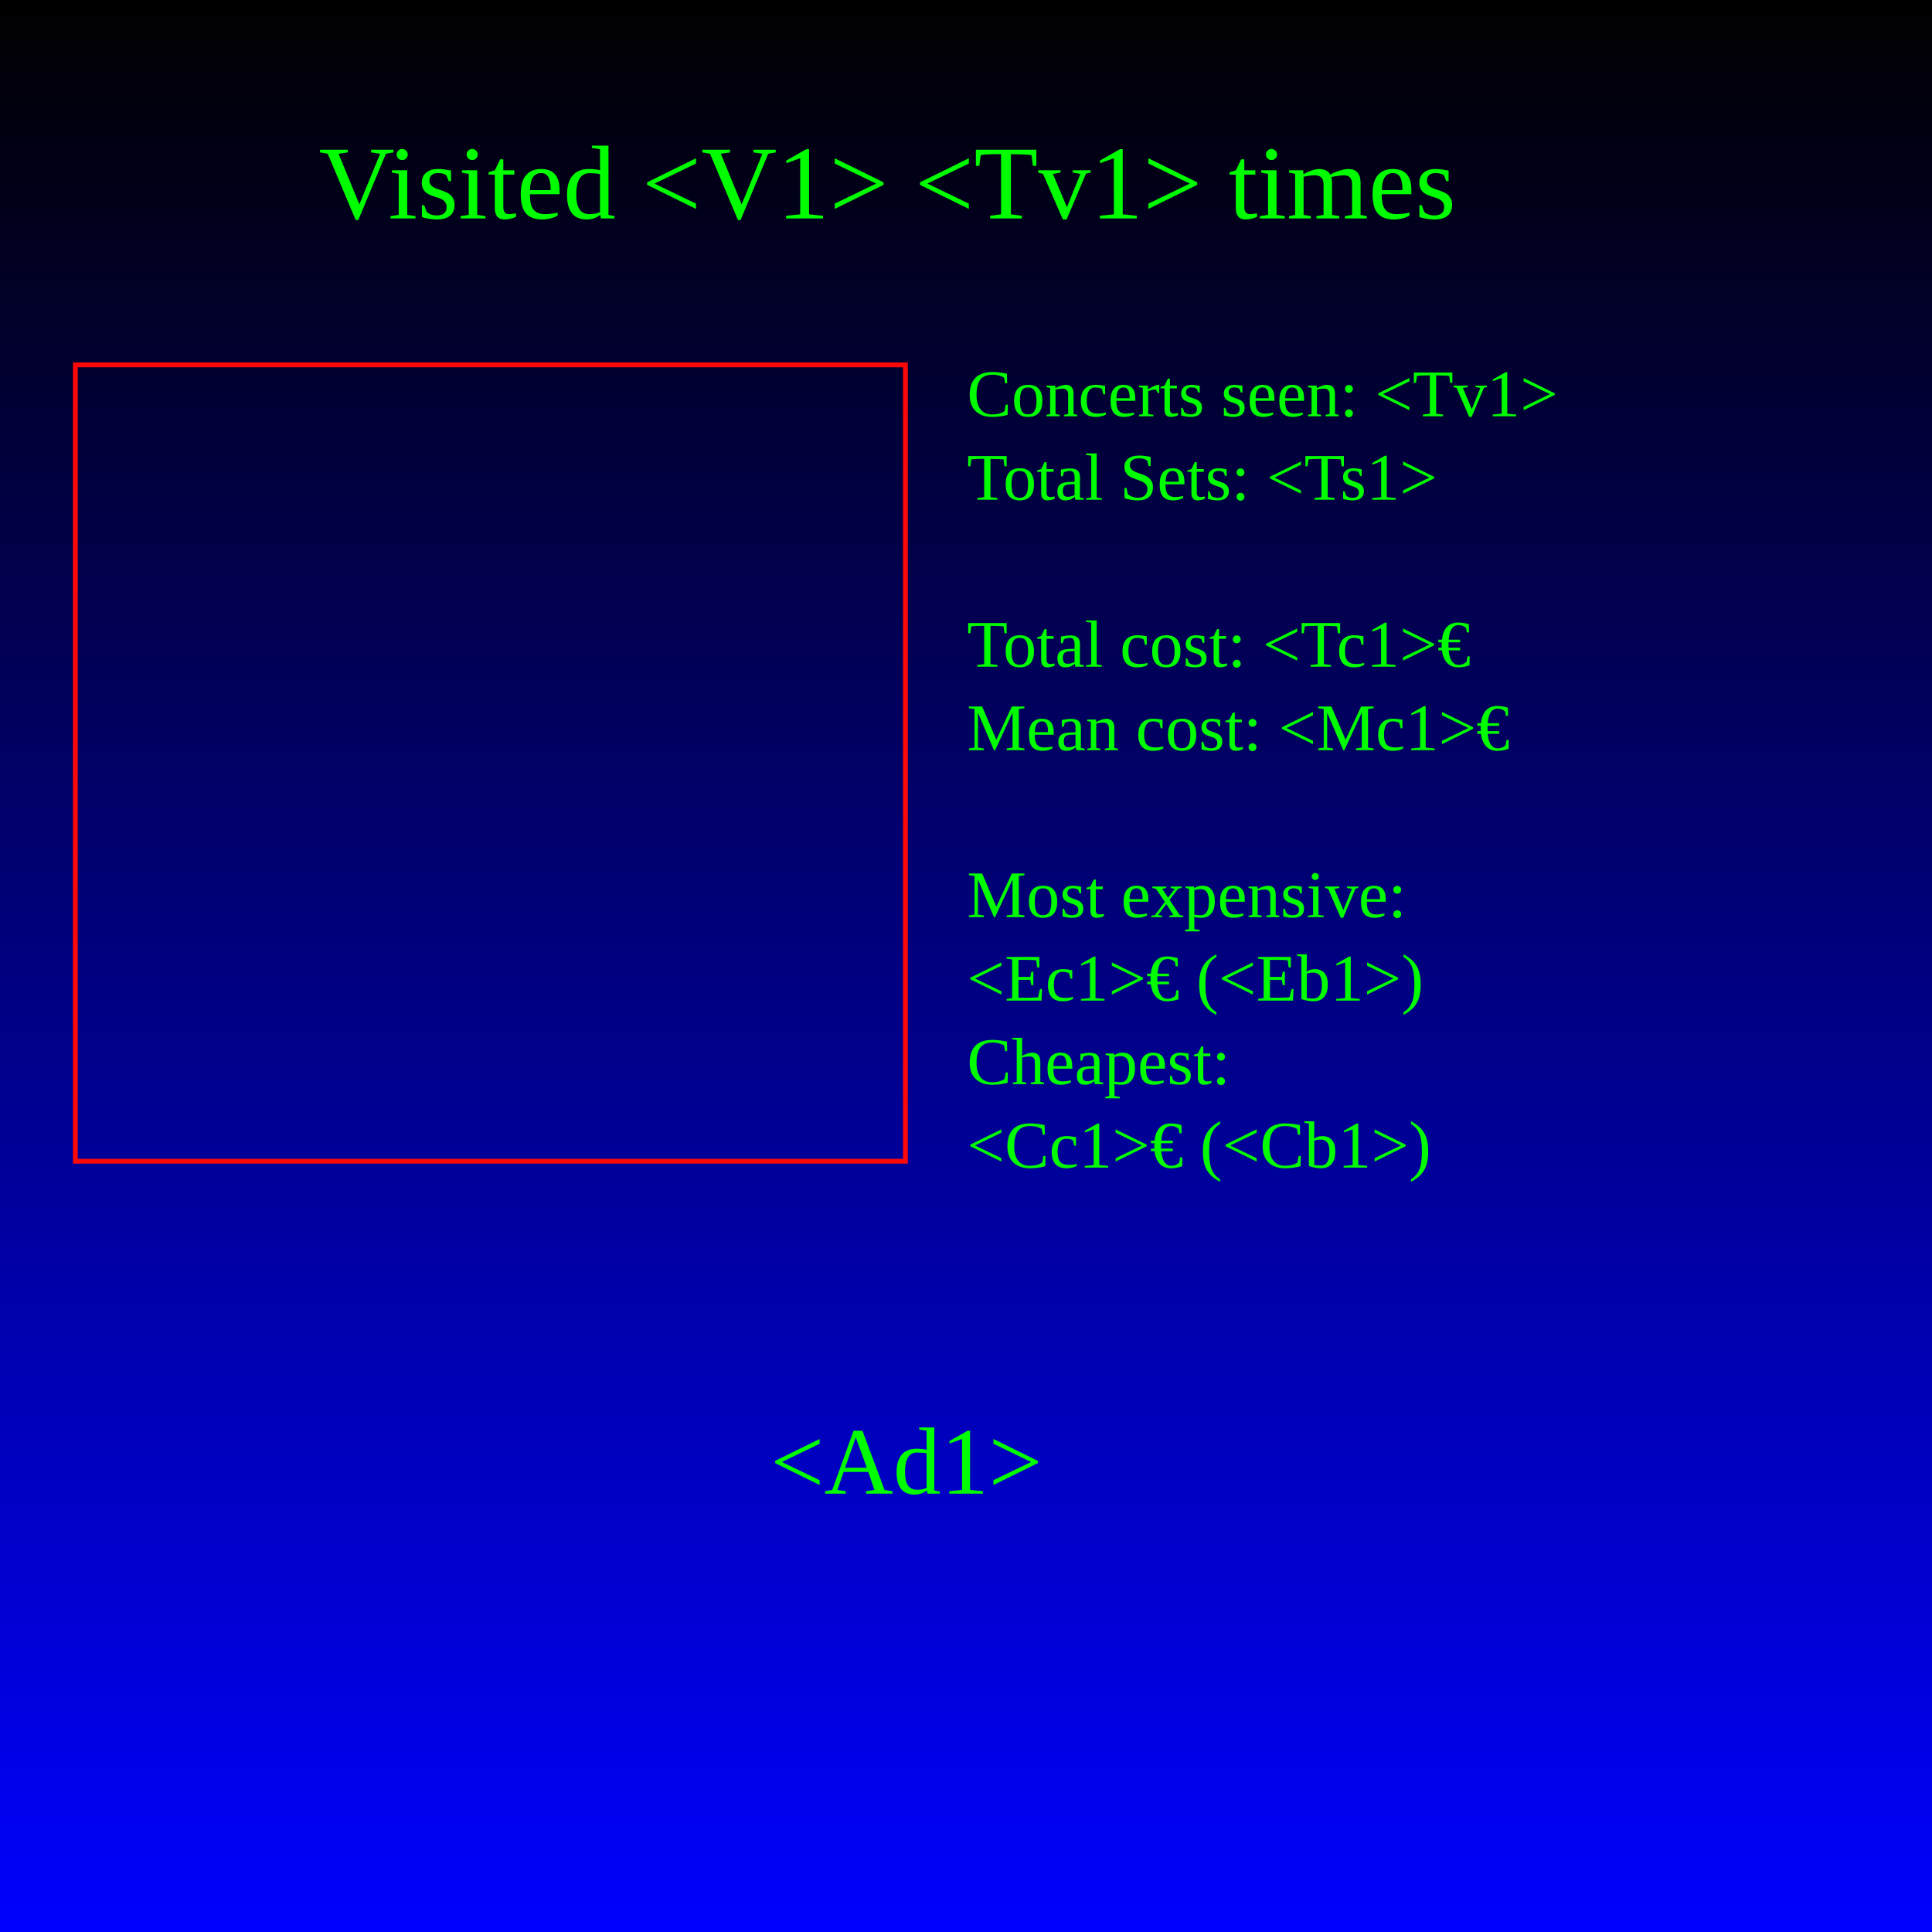
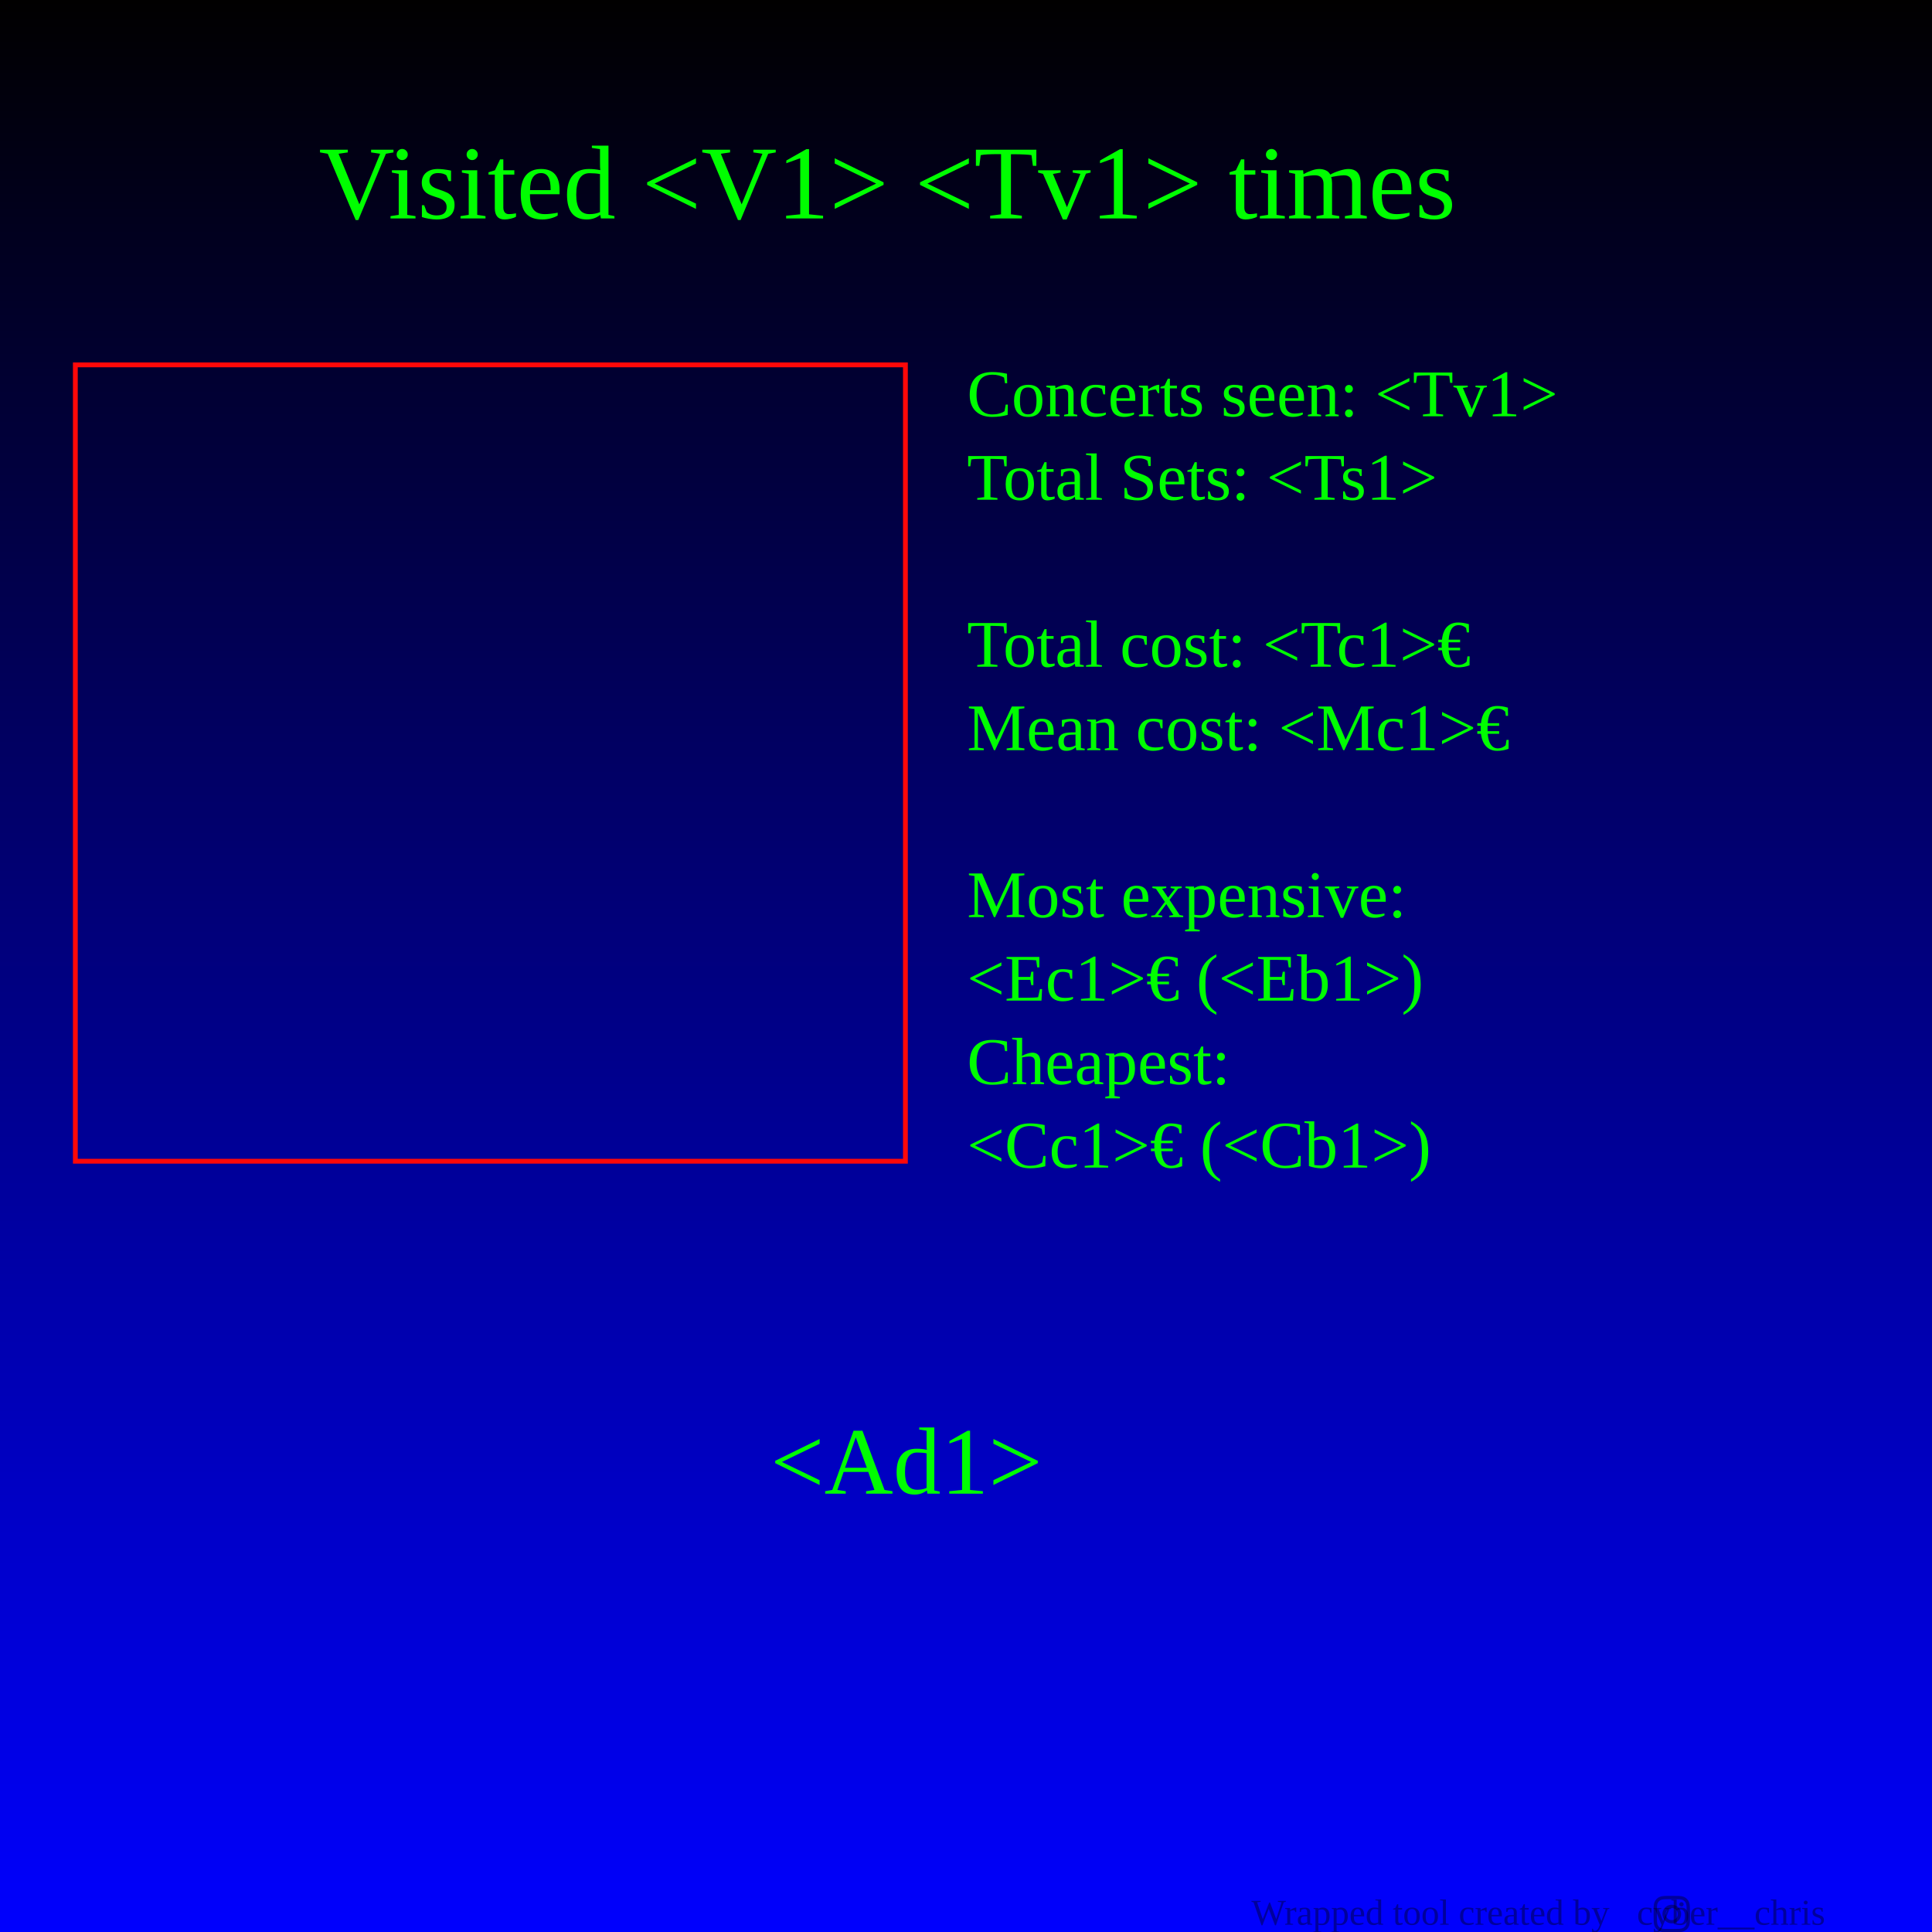
<svg xmlns="http://www.w3.org/2000/svg" xmlns:xlink="http://www.w3.org/1999/xlink" width="1080" height="1080" viewBox="0 0 1080 1080" version="1.1" id="svg1">
  <defs id="defs1">
    <pattern xlink:href="#pattern6-7" preserveAspectRatio="xMidYMid" id="pattern7" patternTransform="matrix(0.2389014,0,0,0.2389014,228.0576,249.6872)" />
    <pattern patternUnits="userSpaceOnUse" width="29" height="20" patternTransform="translate(190,350)" preserveAspectRatio="xMidYMid" style="fill:#010000" id="pattern6-7">
      <path style="fill:none;stroke:#010000;stroke-width:10;stroke-linecap:butt;stroke-dasharray:none;paint-order:stroke markers fill;stop-color:#010000" d="M 0,5 C 19,5 10,15 29,15" id="path4-2" />
    </pattern>
    <linearGradient id="linearGradient3">
      <stop style="stop-color:#010000;stop-opacity:1;" offset="0" id="stop3" />
      <stop style="stop-color:#0000fe;stop-opacity:1" offset="1" id="stop4" />
    </linearGradient>
    <linearGradient xlink:href="#linearGradient3" id="linearGradient4" x1="540" y1="0" x2="540" y2="1080" gradientUnits="userSpaceOnUse" />
  </defs>
  <g id="layer2" style="display:inline">
    <rect style="fill:url(#linearGradient4);fill-opacity:1" id="rect2" width="1080" height="1080" x="0" y="0" />
  </g>
  <g id="layer1" style="display:inline">
    <text xml:space="preserve" style="font-size:58.667px;text-align:start;writing-mode:lr-tb;direction:ltr;text-anchor:start;fill:#00fe00;stroke-width:0.526" x="529.718" y="122.113" id="text1">
      <tspan id="tspan1" x="540.03" y="122.113" style="font-size:58.667px;text-align:center;text-anchor:middle;stroke-width:0.526">Visited &lt;V1&gt; &lt;Tv1&gt; times </tspan>
    </text>
  </g>
  <g id="layer3">
    <rect style="display:inline;fill:none;stroke:#ff0808;stroke-width:2.68;stroke-linecap:butt;stroke-linejoin:miter;stroke-dasharray:none;stroke-opacity:1" id="rect1" width="464.014" height="445.17" x="42.118" y="203.963" />
    <text xml:space="preserve" style="font-size:45.869px;text-align:start;writing-mode:lr-tb;direction:ltr;text-anchor:start;display:inline;fill:none;stroke:url(#pattern7);stroke-width:0.247;stroke-linecap:butt;stroke-linejoin:miter;stroke-dasharray:none;stroke-opacity:1" x="240.003" y="203.819" id="text7">
      <tspan id="tspan7" x="240.003" y="203.819" style="fill:#00fe00;stroke:#ff0808;stroke-width:0.247;stroke-opacity:0" />
    </text>
    <text xml:space="preserve" style="font-size:37.333px;text-align:start;writing-mode:lr-tb;direction:ltr;text-anchor:start;display:inline;fill:#00fe00;stroke:#ff0808;stroke-width:1.034;stroke-linecap:butt;stroke-linejoin:miter;stroke-dasharray:none;stroke-opacity:0" x="540.547" y="232.7" id="text9">
      <tspan x="540.547" y="232.7" id="tspan2" style="font-size:37.333px">Concerts seen: &lt;Tv1&gt; </tspan>
      <tspan x="540.547" y="279.367" id="tspan3" style="font-size:37.333px">Total Sets: &lt;Ts1&gt;</tspan>
      <tspan x="540.547" y="326.033" style="font-size:37.333px" id="tspan15" />
      <tspan x="540.547" y="372.7" id="tspan4" dx="0 0 0 0 0 0 0 0 0 0 0 0 0 0 0 0 2.041" style="font-size:37.333px">Total cost: &lt;Tc1&gt;€</tspan>
      <tspan x="540.547" y="419.367" dx="0 0 0 0 0 0 0 0 0 0 0 0 0 0 0 0 0 0 0 0 0 0 0 0 0 0 0 0 0 0 0 0 0 2.041" style="font-size:37.333px" id="tspan9">Mean cost: &lt;Mc1&gt;€</tspan>
      <tspan x="540.547" y="466.033" dx="0 0 0 0 0 0 0 0 0 0 0 0 0 0 0 0 0 0 0 0 0 0 0 0 0 0 0 0 0 0 0 2.041" style="font-size:37.333px" id="tspan10" />
      <tspan x="540.547" y="512.7" style="font-size:37.333px" id="tspan16">Most expensive:</tspan>
      <tspan x="540.547" y="559.367" dx="0 0 0 0 0 0 0 0 0 0 0 0 0 0 0 0 0 0 0 0 0 0 0 0 0 0 0 0 0 0 2.041" style="font-size:37.333px" id="tspan6">&lt;Ec1&gt;€ (&lt;Eb1&gt;)</tspan>
      <tspan x="540.547" y="606.033" style="font-size:37.333px" id="tspan17">Cheapest:</tspan>
      <tspan x="540.547" y="652.7" dx="0 0 0 0 0 0 0 0 0 0 0 0 0 0 0 0 0 0 0 0 0 0 0 0 0 0 0 0 0 0 0 0 0 0 0 0 0 0 0 0 0 0 0 0 0 0 0 0 0 0 0 2.041" style="font-size:37.333px" id="tspan8">&lt;Cc1&gt;€ (&lt;Cb1&gt;)</tspan>
      <tspan x="540.547" y="699.367" style="font-size:37.333px" id="tspan18" dx="0 0 0 0 0 0 0 0 0 0 0 0 0 0 0 0 0 0 0 0 0 0 0 0 0 0 0 0 0 0 0 0 0 0 0 0 0 0 0 0 0 0 0 0 0 0 0 0 0 0 0 0 2.041" />
      <tspan x="540.547" y="746.033" id="tspan5" style="font-size:37.333px"> </tspan>
    </text>
    <text xml:space="preserve" style="font-size:53.333px;text-align:center;writing-mode:lr-tb;direction:ltr;text-anchor:middle;fill:#ff00ff;stroke:#ff0808;stroke-width:1.034;stroke-opacity:0" x="540.03" y="834.972" id="text14">
      <tspan id="tspan14" x="540.03" y="834.972" style="font-size:53.333px;fill:#00fe00">&lt;Ad1&gt;</tspan>
    </text>
+     <text xml:space="preserve" style="font-size:20.389px;text-align:center;writing-mode:lr-tb;direction:ltr;text-anchor:middle;display:inline;fill:#000000;fill-opacity:0.382;stroke:#ff0808;stroke-width:1.318;stroke-opacity:0" x="872.681" y="1075.952" id="text17-0">
+       <tspan id="tspan17-3" x="872.681" y="1075.952" style="font-size:20.389px;fill:#000000;fill-opacity:0.382;stroke-width:1.318" dx="0 0 0 0 0 0 0 0 0 0 0 0 0 0 0 0 0 0 0 0 0 0 0 0 1.402 0 3.094 0 0 0 0 0 1.778" dy="0 0 0 0 0 0 0 0 0 0 0 0 0 0 0 0 0 0 0 0 0 0 0 0 0 0 0 0 0 0 0 -2.967 0 2.967">Wrapped tool created by   cyber__chris</tspan>
+     </text>
+     <path d="m 930.323,1059.87 c -1.082,0.051 -1.821,0.224 -2.467,0.478 -0.669,0.261 -1.235,0.61 -1.799,1.176 -0.564,0.566 -0.911,1.133 -1.17,1.803 -0.25,0.647 -0.42,1.387 -0.468,2.469 -0.048,1.083 -0.059,1.431 -0.053,4.193 0.007,2.762 0.018,3.108 0.07,4.193 0.051,1.082 0.224,1.821 0.478,2.467 0.261,0.669 0.61,1.235 1.176,1.799 0.566,0.564 1.133,0.91 1.804,1.17 0.647,0.25 1.387,0.42 2.469,0.468 1.082,0.047 1.431,0.059 4.192,0.053 2.761,0 3.108,-0.018 4.193,-0.068 1.085,-0.051 1.82,-0.225 2.466,-0.477 0.669,-0.262 1.235,-0.611 1.799,-1.177 0.564,-0.566 0.911,-1.134 1.169,-1.804 0.251,-0.647 0.421,-1.387 0.468,-2.468 0.047,-1.086 0.059,-1.432 0.053,-4.193 -0.007,-2.761 -0.018,-3.107 -0.069,-4.192 -0.051,-1.085 -0.224,-1.821 -0.477,-2.468 -0.261,-0.668 -0.61,-1.234 -1.176,-1.799 -0.566,-0.565 -1.134,-0.911 -1.804,-1.169 -0.647,-0.25 -1.387,-0.421 -2.469,-0.468 -1.082,-0.046 -1.431,-0.059 -4.193,-0.052 -2.762,0 -3.108,0.018 -4.192,0.069 m 0.119,18.385 c -0.992,-0.042 -1.53,-0.208 -1.889,-0.346 -0.475,-0.183 -0.814,-0.404 -1.171,-0.758 -0.358,-0.354 -0.577,-0.694 -0.763,-1.168 -0.139,-0.359 -0.307,-0.896 -0.354,-1.888 -0.05,-1.071 -0.061,-1.393 -0.067,-4.108 -0.005,-2.715 0.007,-3.037 0.051,-4.109 0.042,-0.991 0.208,-1.53 0.346,-1.888 0.183,-0.476 0.404,-0.814 0.758,-1.171 0.355,-0.357 0.694,-0.577 1.168,-0.763 0.358,-0.141 0.896,-0.306 1.887,-0.354 1.073,-0.051 1.394,-0.062 4.109,-0.068 2.715,0 3.037,0 4.11,0.051 0.991,0.043 1.53,0.207 1.888,0.346 0.475,0.183 0.814,0.403 1.171,0.758 0.357,0.355 0.578,0.693 0.763,1.169 0.14,0.358 0.306,0.895 0.353,1.887 0.051,1.073 0.063,1.394 0.068,4.109 0.007,2.714 -0.007,3.037 -0.052,4.108 -0.043,0.992 -0.208,1.53 -0.346,1.889 -0.183,0.475 -0.404,0.814 -0.759,1.171 -0.355,0.357 -0.693,0.577 -1.168,0.763 -0.358,0.141 -0.896,0.306 -1.887,0.353 -1.072,0.05 -1.394,0.062 -4.11,0.068 -2.716,0 -3.036,0 -4.109,-0.051 m 8.29,-13.721 a 1.22,1.22 0 1 0 1.218,-1.222 1.22,1.22 0 0 0 -1.218,1.222 m -9.419,5.445 c 0.005,2.884 2.348,5.217 5.232,5.212 2.884,0 5.218,-2.348 5.212,-5.232 -0.007,-2.884 -2.348,-5.217 -5.232,-5.212 -2.884,0 -5.217,2.348 -5.212,5.232 m 1.832,0 a 3.39,3.39 0 1 1 3.397,3.384 3.39,3.39 0 0 1 -3.397,-3.384" id="path1" style="display:inline;fill:#000000;fill-opacity:0.382;stroke-width:0.02" />
  </g>
</svg>
